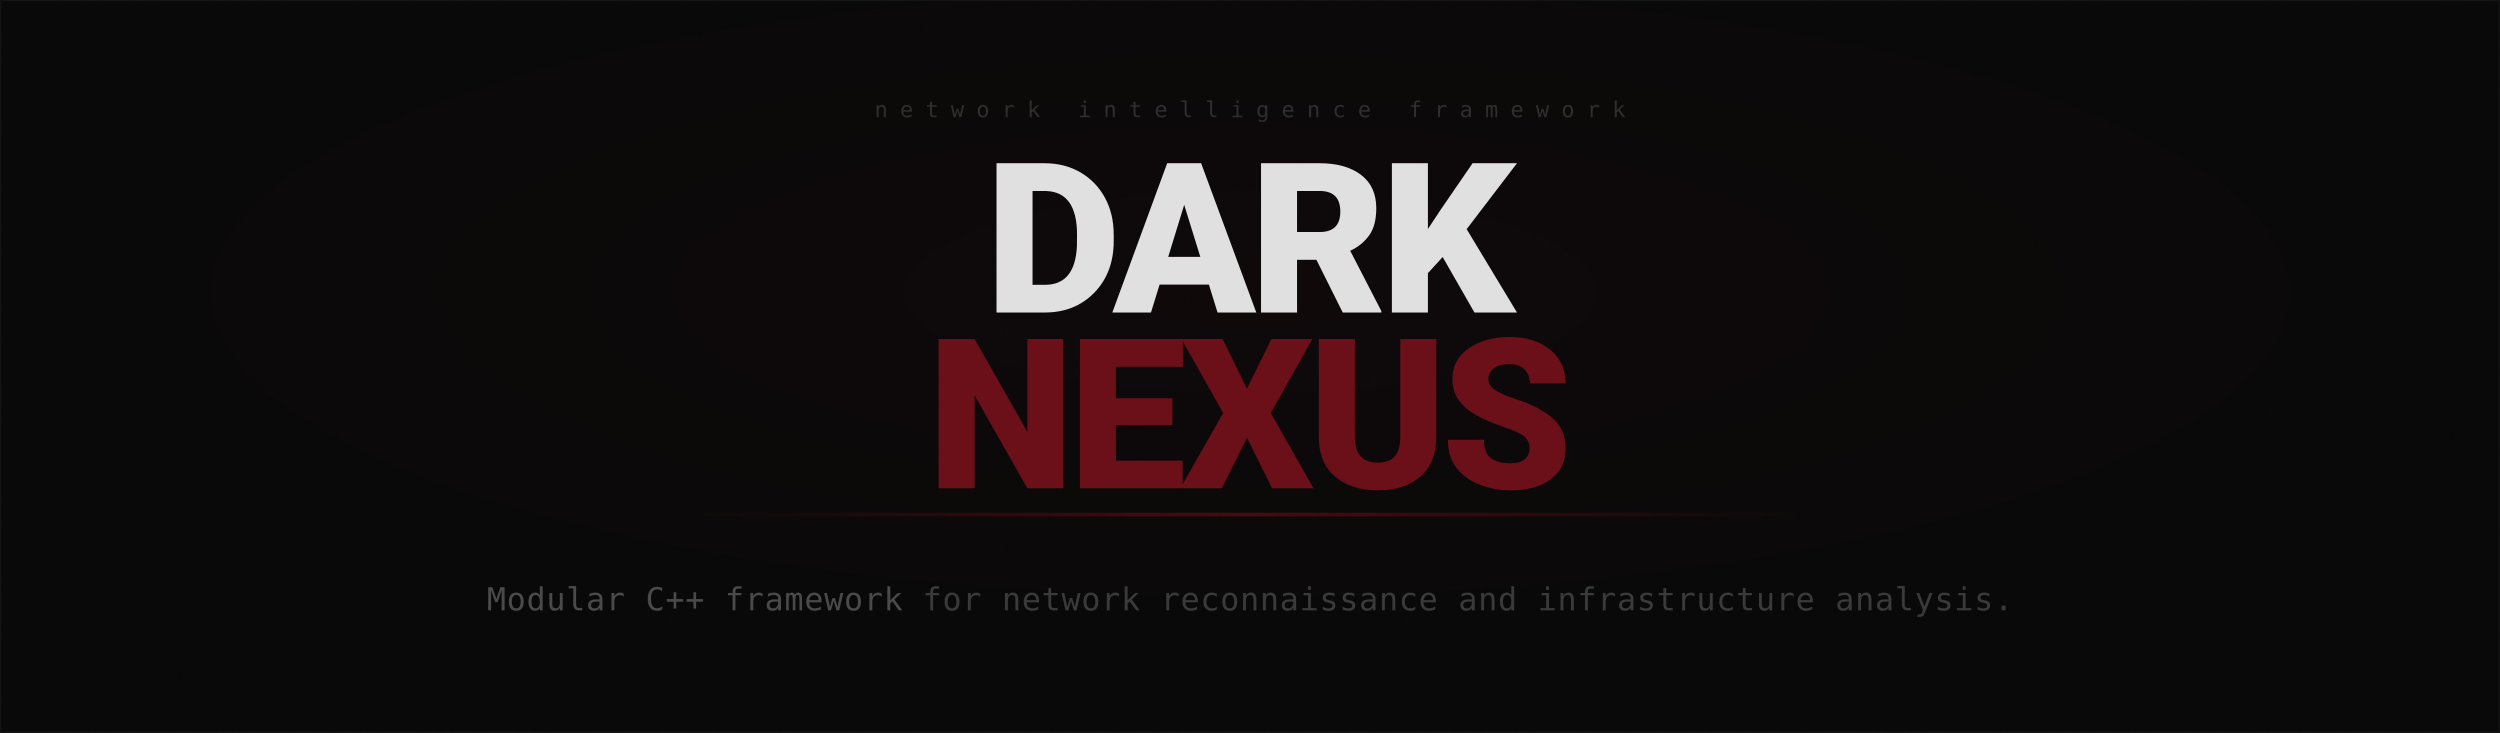
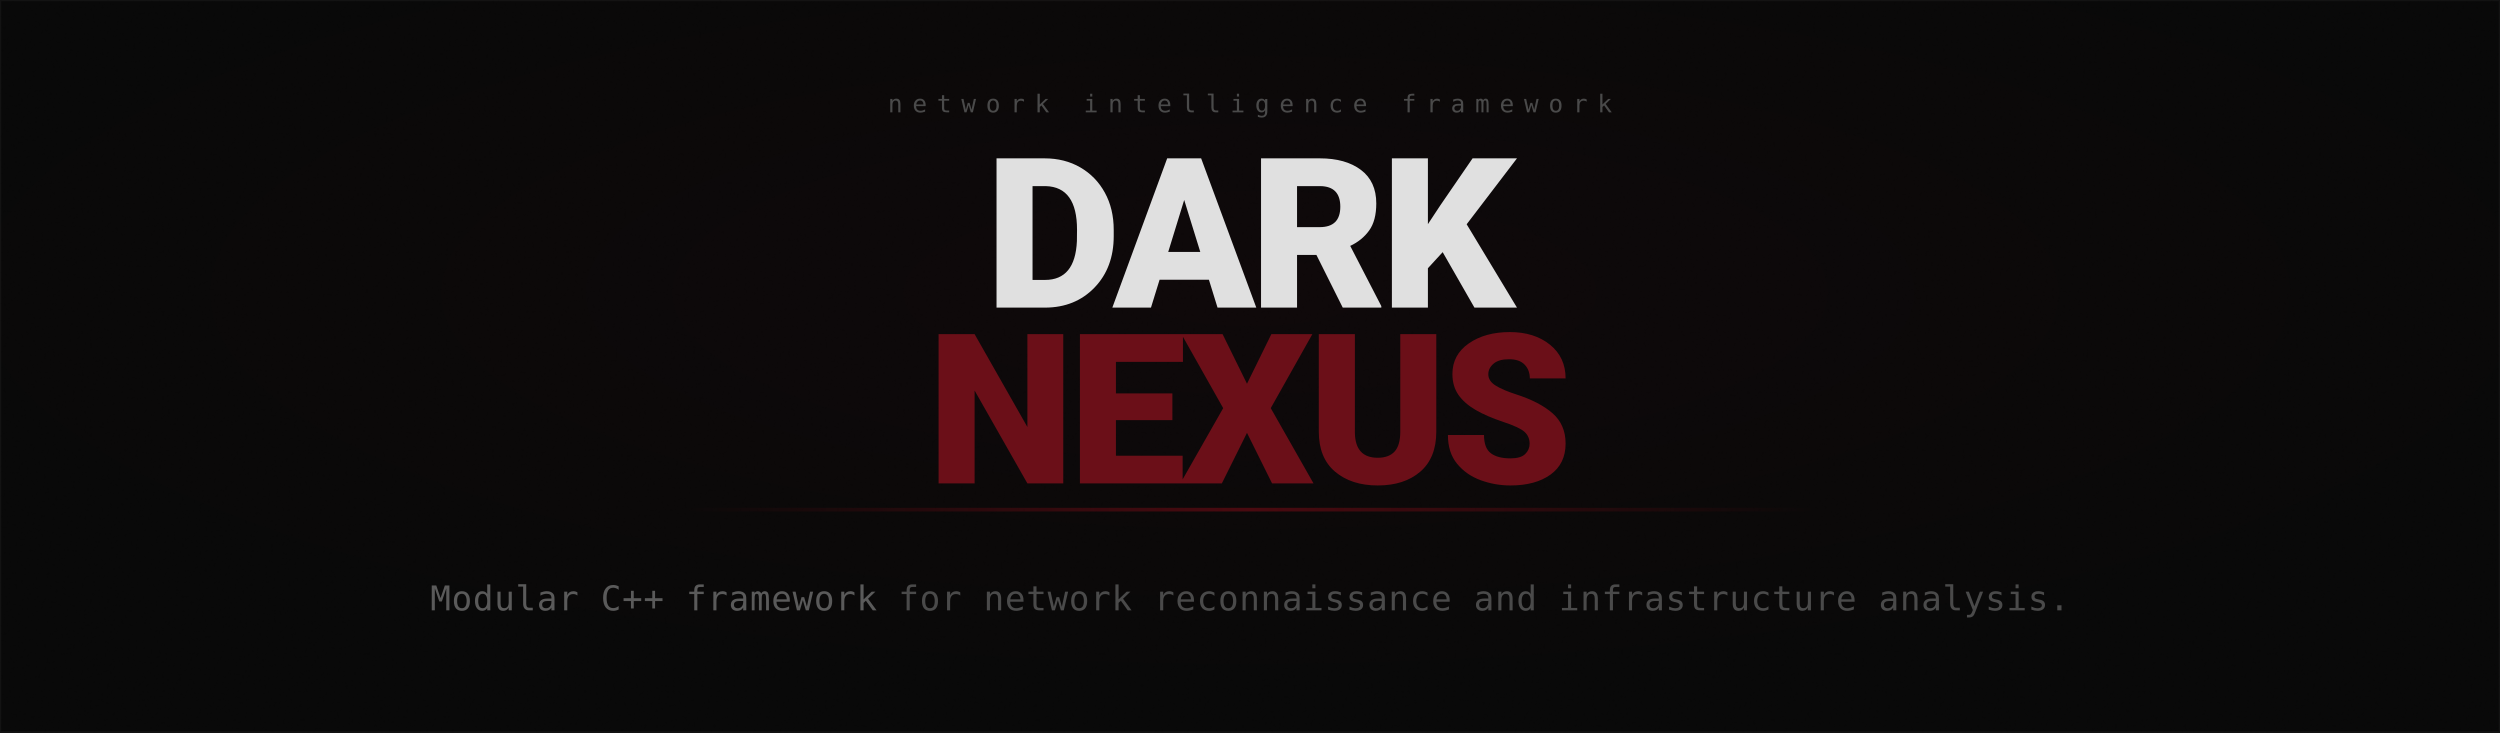
<svg xmlns="http://www.w3.org/2000/svg" viewBox="0 0 1024 300" preserveAspectRatio="xMidYMid meet">
  <defs>
    <linearGradient id="ul" x1="0" y1="0" x2="1" y2="0">
      <stop offset="0%" stop-color="#4a0a10" stop-opacity="0" />
      <stop offset="50%" stop-color="#4a0a10" stop-opacity="1" />
      <stop offset="100%" stop-color="#4a0a10" stop-opacity="0" />
    </linearGradient>
    <radialGradient id="bg2" cx="50%" cy="40%" r="55%">
      <stop offset="0%" stop-color="#640010" stop-opacity="0.06" />
      <stop offset="100%" stop-color="#640010" stop-opacity="0" />
    </radialGradient>
    <filter id="noise">
      <feTurbulence type="fractalNoise" baseFrequency="0.85" numOctaves="3" stitchTiles="stitch" result="n" />
      <feColorMatrix type="saturate" values="0" in="n" result="g" />
      <feBlend in="SourceGraphic" in2="g" mode="overlay" />
    </filter>
  </defs>
  <rect width="1024" height="300" fill="#070707" />
  <rect width="1024" height="300" stroke="#111111" stroke-width="1" fill="none" />
  <rect width="1024" height="300" fill="url(#bg2)" />
  <rect width="1024" height="300" fill="#888" filter="url(#noise)" opacity="0.012" />
-   <text x="512" y="48" text-anchor="middle" font-family="ui-monospace, SFMono-Regular, Menlo, Consolas, monospace" font-size="9" fill="#2e2e2e" letter-spacing="5">network intelligence framework</text>
-   <text x="512" y="128" text-anchor="middle" font-family="system-ui, -apple-system, BlinkMacSystemFont, 'Segoe UI', Roboto, sans-serif" font-size="86" font-weight="800" fill="#e0e0e0" letter-spacing="-2.5">DARK</text>
-   <text x="512" y="200" text-anchor="middle" font-family="system-ui, -apple-system, BlinkMacSystemFont, 'Segoe UI', Roboto, sans-serif" font-size="86" font-weight="800" fill="#6b0f18" letter-spacing="-2.5">NEXUS</text>
-   <rect x="280" y="210" width="464" height="1.5" fill="url(#ul)" />
-   <text x="512" y="250" text-anchor="middle" font-family="ui-monospace, SFMono-Regular, Menlo, Consolas, monospace" font-size="13" fill="#3a3a3a" letter-spacing="0.3">
-     <tspan fill="#4a4a4a">Modular C++ framework</tspan> for network reconnaissance and infrastructure analysis.
+   <text x="512" y="46" text-anchor="middle" font-family="ui-monospace, SFMono-Regular, Menlo, Consolas, monospace" font-size="10" fill="#4a4a4a" letter-spacing="4">network intelligence framework</text>
+   <text x="512" y="126" text-anchor="middle" font-family="system-ui, -apple-system, BlinkMacSystemFont, 'Segoe UI', Roboto, sans-serif" font-size="86" font-weight="800" fill="#e0e0e0" letter-spacing="-2.5">DARK</text>
+   <text x="512" y="198" text-anchor="middle" font-family="system-ui, -apple-system, BlinkMacSystemFont, 'Segoe UI', Roboto, sans-serif" font-size="86" font-weight="800" fill="#6b0f18" letter-spacing="-2.5">NEXUS</text>
+   <rect x="280" y="208" width="464" height="1.5" fill="url(#ul)" />
+   <text x="512" y="250" text-anchor="middle" font-family="ui-monospace, SFMono-Regular, Menlo, Consolas, monospace" font-size="14" fill="#4a4a4a" letter-spacing="0.3">
+     <tspan fill="#5a5a5a">Modular C++ framework</tspan> for network reconnaissance and infrastructure analysis.
  </text>
</svg>
